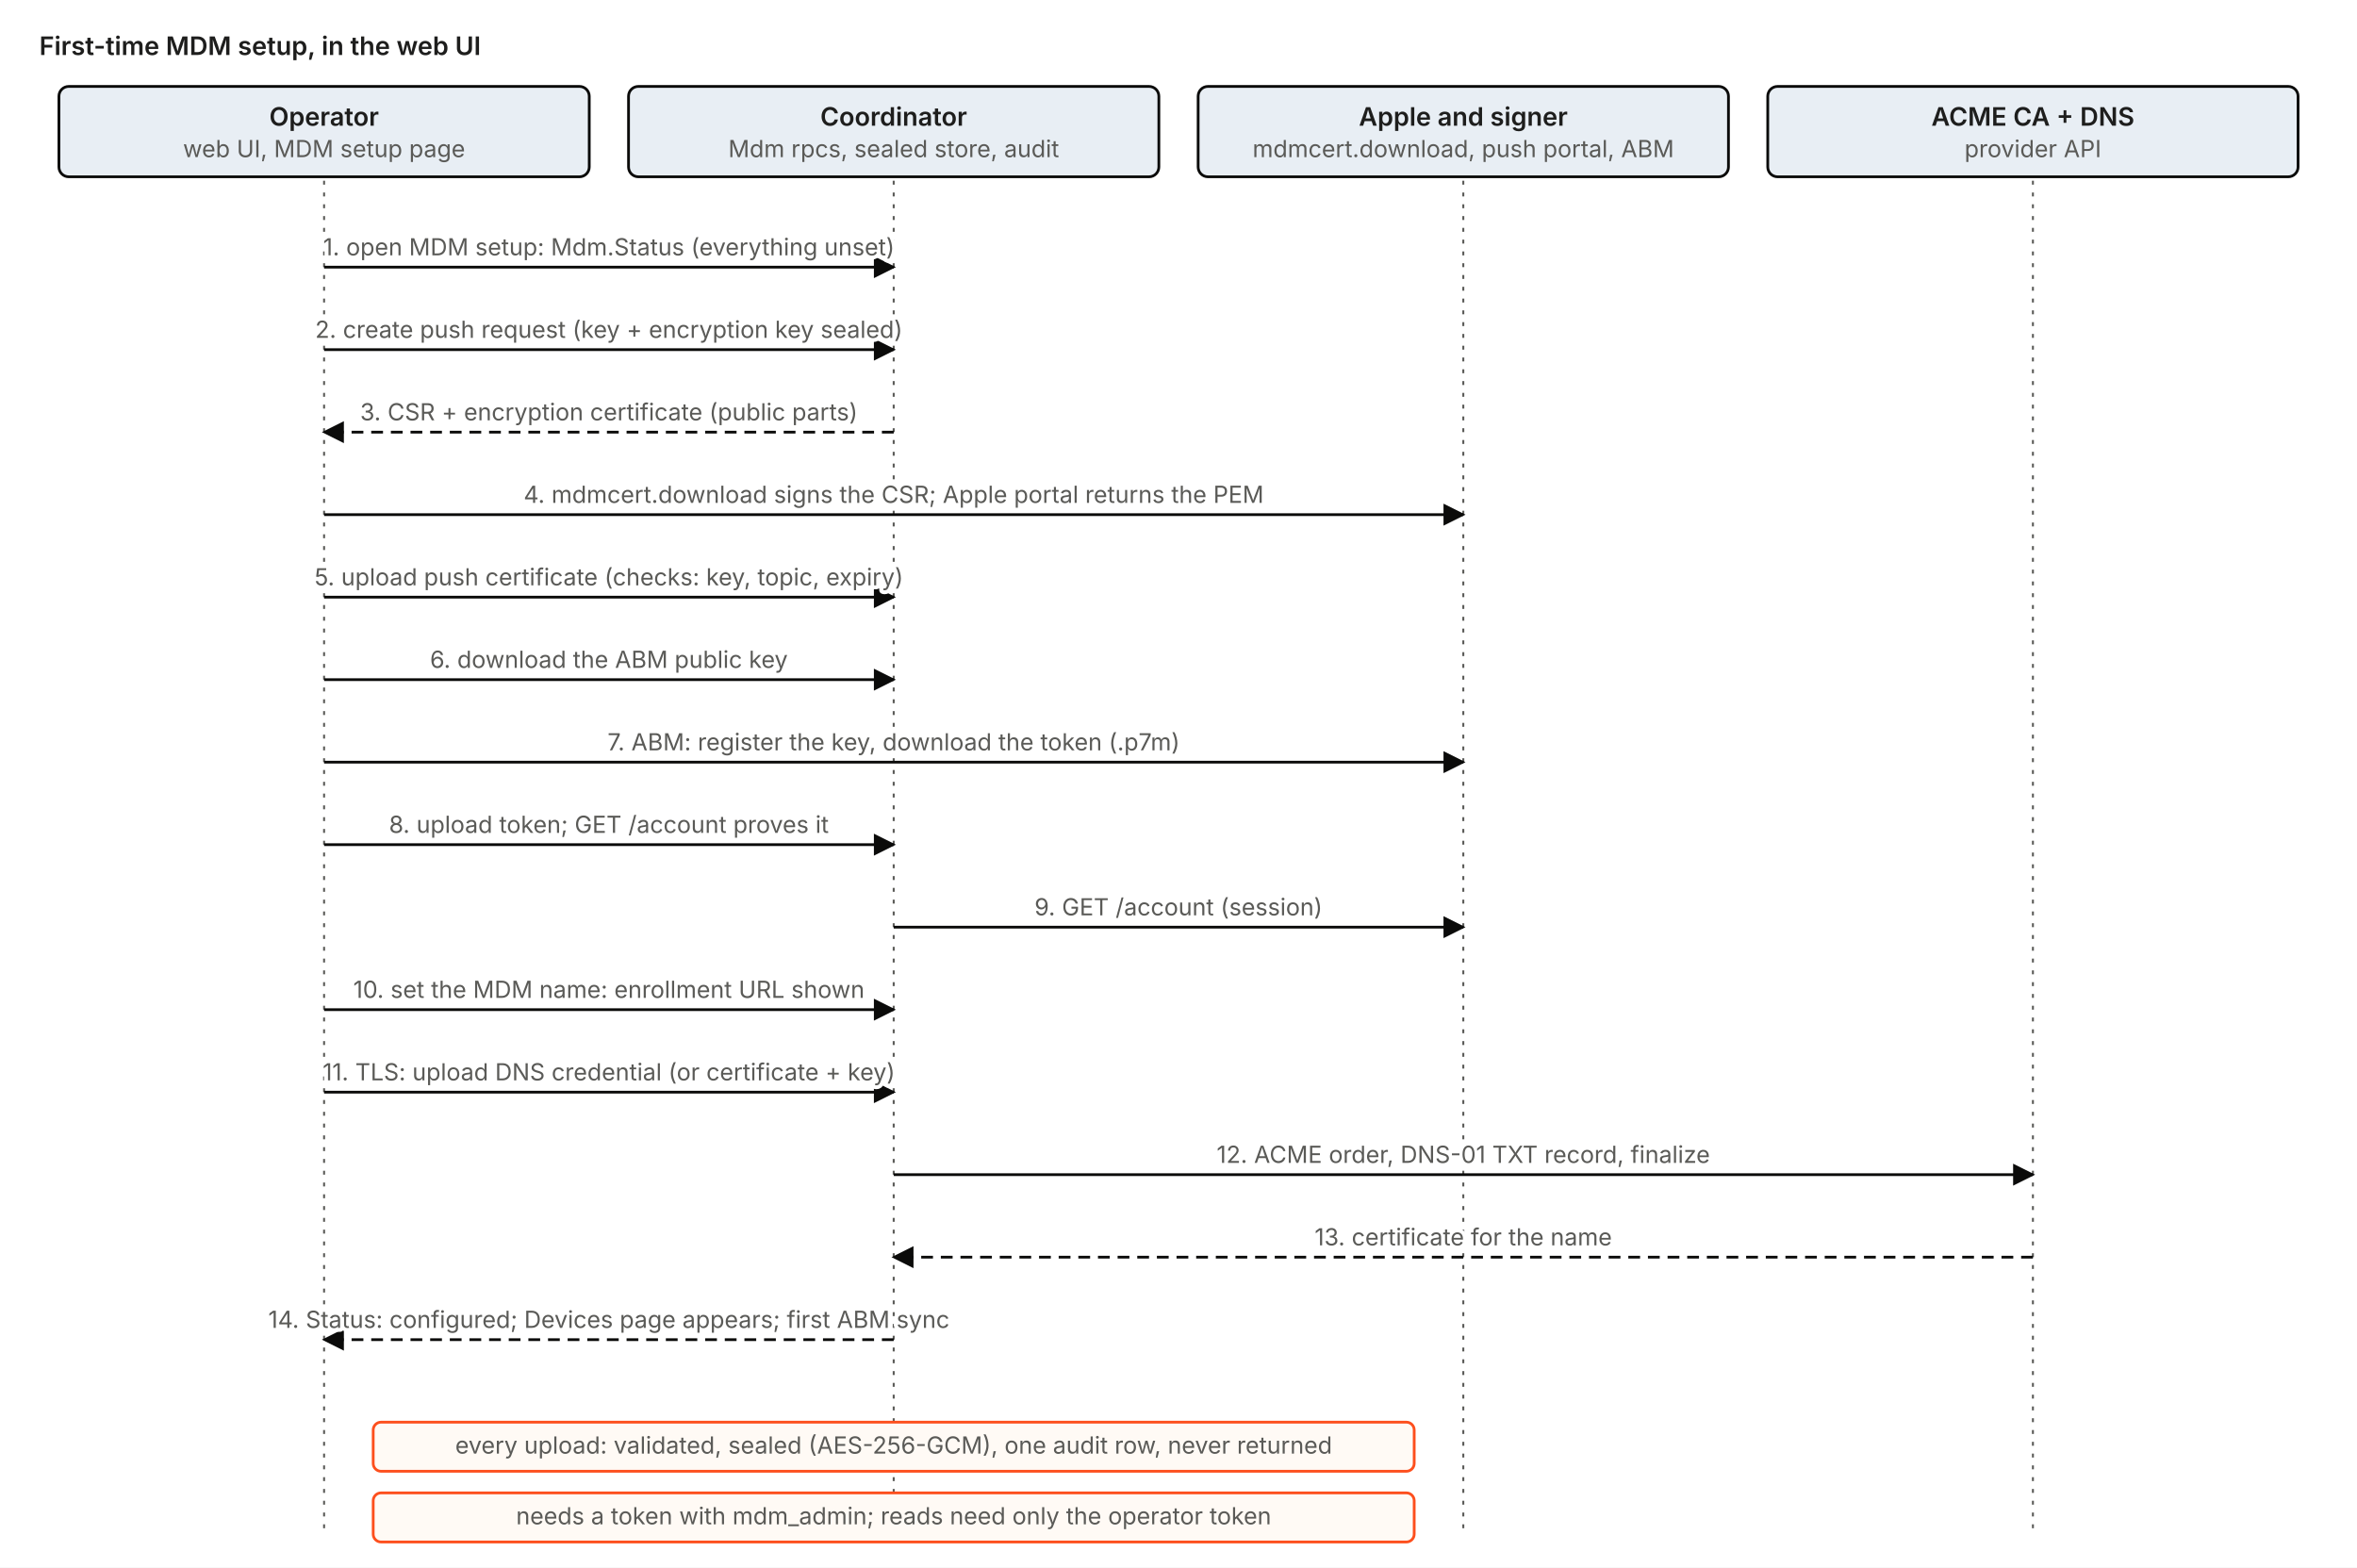
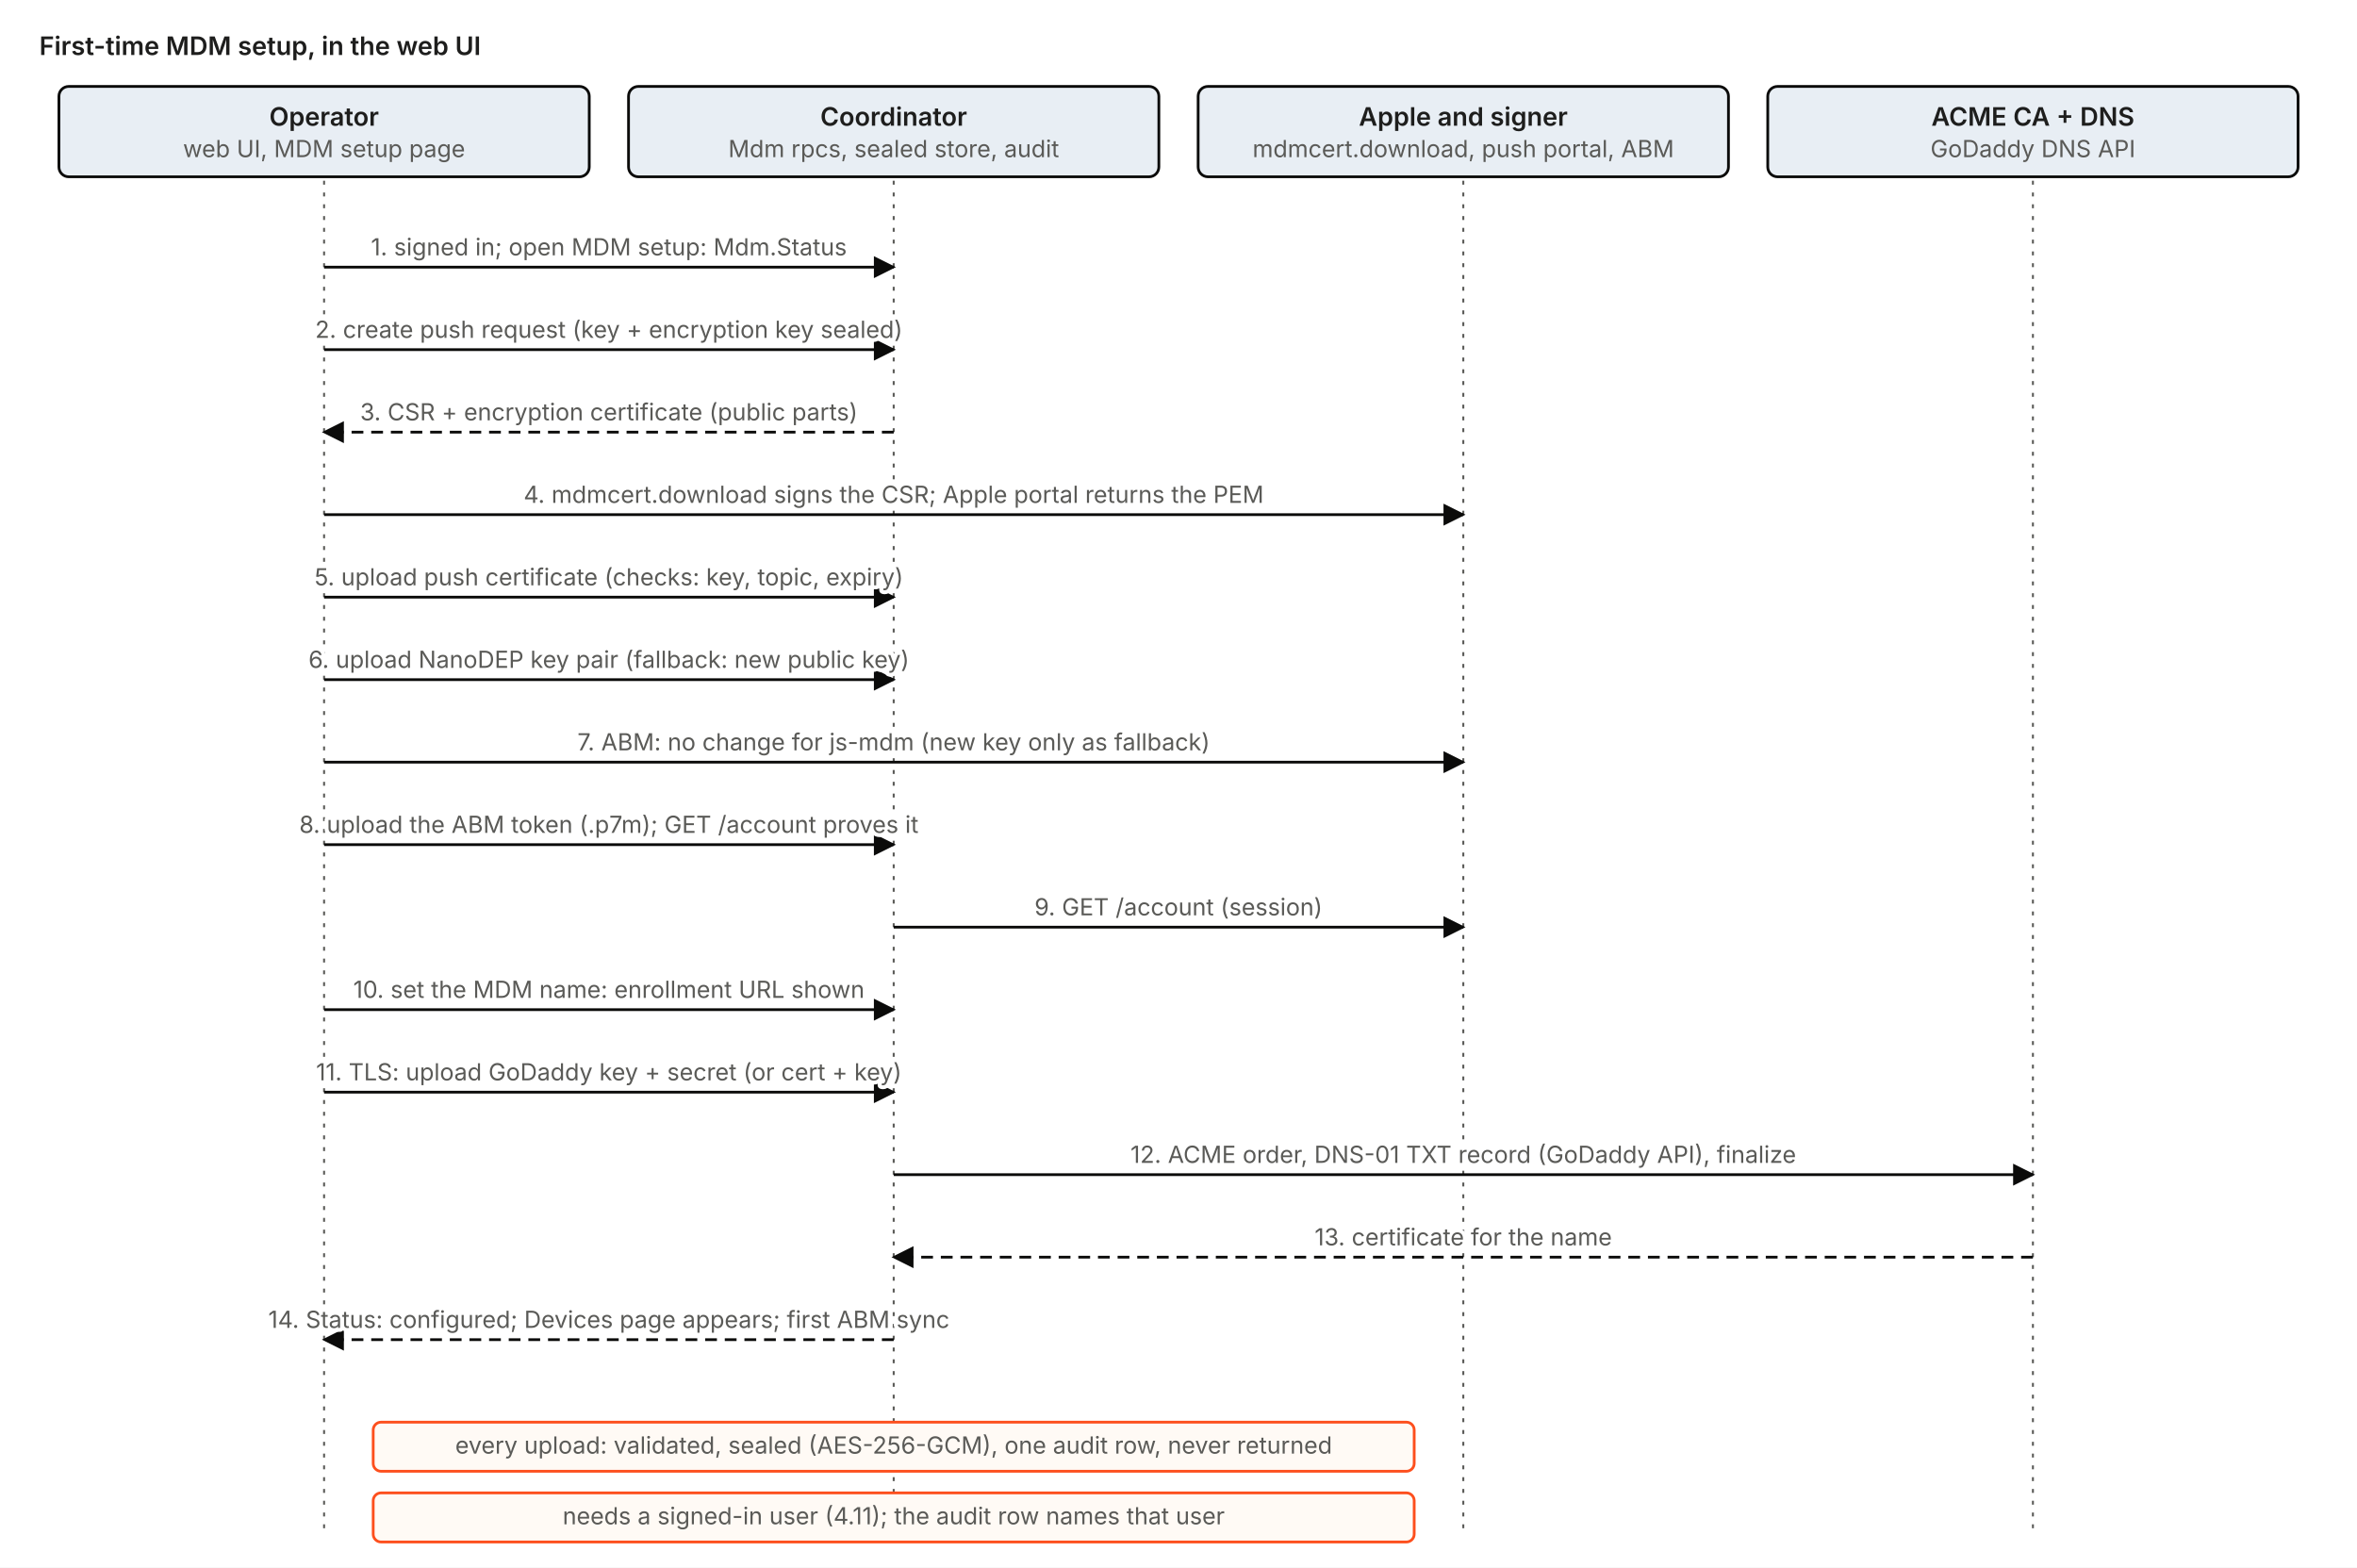
- <svg xmlns="http://www.w3.org/2000/svg" viewBox="0 0 1200 798" width="1200" height="798" role="img" aria-label="First-time MDM setup: the operator creates the push request, uploads Apple's certificate, registers the ABM key and uploads the token, sets the name, supplies the DNS credential; the coordinator obtains the TLS certificate and reports configured.">
+ <svg xmlns="http://www.w3.org/2000/svg" viewBox="0 0 1200 798" width="1200" height="798" role="img" aria-label="First-time MDM setup: the operator creates the push request, uploads Apple's certificate, uploads the ABM key pair and token, sets the name, supplies the DNS credential; the coordinator obtains the TLS certificate and reports configured.">
  <defs>
    <marker id="coordinator-mdm-first-setup-ak" viewBox="0 0 10 10" refX="9" refY="5" markerWidth="8" markerHeight="8" orient="auto-start-reverse">
      <path d="M0,0 L10,5 L0,10 z" fill="#0B0B0A" />
    </marker>
  </defs>
  <style>
.box-b{fill:#E8EEF4;stroke:#0B0B0A;stroke-width:1.4}
.box-o{fill:#FFFAF5;stroke:#FD4F1D;stroke-width:1.4}
.ln{stroke:#0B0B0A;fill:none;stroke-width:1.4}
.ln-d{stroke:#0B0B0A;fill:none;stroke-width:1.4;stroke-dasharray:6 4}
.life{stroke:#5A5A57;stroke-width:1;stroke-dasharray:2 4}
text{fill:#1E1E1D;font-family:system-ui,-apple-system,'Segoe UI',sans-serif;font-size:13px}
.b{font-weight:600}
.t-m{fill:#5A5A57;font-size:12px}
.lbl{paint-order:stroke;stroke:#FFFFFF;stroke-width:4px;stroke-linejoin:round}
</style>
  <rect x="0" y="0" width="1200" height="798" fill="#FFFFFF" />
  <text x="20" y="28" class="b" font-size="16" text-anchor="start">First-time MDM setup, in the web UI</text>
  <rect x="30" y="44" width="270" height="46" rx="5" class="box-b" />
  <text x="165" y="64" class="b" text-anchor="middle">Operator</text>
  <text x="165" y="80" class="t-m" text-anchor="middle">web UI, MDM setup page</text>
  <path d="M165,92 L165,778" class="life" />
  <rect x="320" y="44" width="270" height="46" rx="5" class="box-b" />
  <text x="455" y="64" class="b" text-anchor="middle">Coordinator</text>
  <text x="455" y="80" class="t-m" text-anchor="middle">Mdm rpcs, sealed store, audit</text>
  <path d="M455,92 L455,778" class="life" />
  <rect x="610" y="44" width="270" height="46" rx="5" class="box-b" />
  <text x="745" y="64" class="b" text-anchor="middle">Apple and signer</text>
  <text x="745" y="80" class="t-m" text-anchor="middle">mdmcert.download, push portal, ABM</text>
  <path d="M745,92 L745,778" class="life" />
  <rect x="900" y="44" width="270" height="46" rx="5" class="box-b" />
  <text x="1035" y="64" class="b" text-anchor="middle">ACME CA + DNS</text>
-   <text x="1035" y="80" class="t-m" text-anchor="middle">provider API</text>
+   <text x="1035" y="80" class="t-m" text-anchor="middle">GoDaddy DNS API</text>
  <path d="M1035,92 L1035,778" class="life" />
  <path d="M165,136 L455,136" class="ln" marker-end="url(#coordinator-mdm-first-setup-ak)" />
-   <text x="310" y="130" class="t-m lbl" text-anchor="middle">1. open MDM setup: Mdm.Status (everything unset)</text>
+   <text x="310" y="130" class="t-m lbl" text-anchor="middle">1. signed in; open MDM setup: Mdm.Status</text>
  <path d="M165,178 L455,178" class="ln" marker-end="url(#coordinator-mdm-first-setup-ak)" />
  <text x="310" y="172" class="t-m lbl" text-anchor="middle">2. create push request (key + encryption key sealed)</text>
  <path d="M455,220 L165,220" class="ln-d" marker-end="url(#coordinator-mdm-first-setup-ak)" />
  <text x="310" y="214" class="t-m lbl" text-anchor="middle">3. CSR + encryption certificate (public parts)</text>
  <path d="M165,262 L745,262" class="ln" marker-end="url(#coordinator-mdm-first-setup-ak)" />
  <text x="455" y="256" class="t-m lbl" text-anchor="middle">4. mdmcert.download signs the CSR; Apple portal returns the PEM</text>
  <path d="M165,304 L455,304" class="ln" marker-end="url(#coordinator-mdm-first-setup-ak)" />
  <text x="310" y="298" class="t-m lbl" text-anchor="middle">5. upload push certificate (checks: key, topic, expiry)</text>
  <path d="M165,346 L455,346" class="ln" marker-end="url(#coordinator-mdm-first-setup-ak)" />
-   <text x="310" y="340" class="t-m lbl" text-anchor="middle">6. download the ABM public key</text>
+   <text x="310" y="340" class="t-m lbl" text-anchor="middle">6. upload NanoDEP key pair (fallback: new public key)</text>
  <path d="M165,388 L745,388" class="ln" marker-end="url(#coordinator-mdm-first-setup-ak)" />
-   <text x="455" y="382" class="t-m lbl" text-anchor="middle">7. ABM: register the key, download the token (.p7m)</text>
+   <text x="455" y="382" class="t-m lbl" text-anchor="middle">7. ABM: no change for js-mdm (new key only as fallback)</text>
  <path d="M165,430 L455,430" class="ln" marker-end="url(#coordinator-mdm-first-setup-ak)" />
-   <text x="310" y="424" class="t-m lbl" text-anchor="middle">8. upload token; GET /account proves it</text>
+   <text x="310" y="424" class="t-m lbl" text-anchor="middle">8. upload the ABM token (.p7m); GET /account proves it</text>
  <path d="M455,472 L745,472" class="ln" marker-end="url(#coordinator-mdm-first-setup-ak)" />
  <text x="600" y="466" class="t-m lbl" text-anchor="middle">9. GET /account (session)</text>
  <path d="M165,514 L455,514" class="ln" marker-end="url(#coordinator-mdm-first-setup-ak)" />
  <text x="310" y="508" class="t-m lbl" text-anchor="middle">10. set the MDM name: enrollment URL shown</text>
  <path d="M165,556 L455,556" class="ln" marker-end="url(#coordinator-mdm-first-setup-ak)" />
-   <text x="310" y="550" class="t-m lbl" text-anchor="middle">11. TLS: upload DNS credential (or certificate + key)</text>
+   <text x="310" y="550" class="t-m lbl" text-anchor="middle">11. TLS: upload GoDaddy key + secret (or cert + key)</text>
  <path d="M455,598 L1035,598" class="ln" marker-end="url(#coordinator-mdm-first-setup-ak)" />
-   <text x="745" y="592" class="t-m lbl" text-anchor="middle">12. ACME order, DNS-01 TXT record, finalize</text>
+   <text x="745" y="592" class="t-m lbl" text-anchor="middle">12. ACME order, DNS-01 TXT record (GoDaddy API), finalize</text>
  <path d="M1035,640 L455,640" class="ln-d" marker-end="url(#coordinator-mdm-first-setup-ak)" />
  <text x="745" y="634" class="t-m lbl" text-anchor="middle">13. certificate for the name</text>
  <path d="M455,682 L165,682" class="ln-d" marker-end="url(#coordinator-mdm-first-setup-ak)" />
  <text x="310" y="676" class="t-m lbl" text-anchor="middle">14. Status: configured; Devices page appears; first ABM sync</text>
  <rect x="190" y="724" width="530" height="25" rx="4" class="box-o" />
  <text x="455" y="740" class="t-m" text-anchor="middle">every upload: validated, sealed (AES-256-GCM), one audit row, never returned</text>
  <rect x="190" y="760" width="530" height="25" rx="4" class="box-o" />
-   <text x="455" y="776" class="t-m" text-anchor="middle">needs a token with mdm_admin; reads need only the operator token</text>
+   <text x="455" y="776" class="t-m" text-anchor="middle">needs a signed-in user (4.11); the audit row names that user</text>
</svg>
